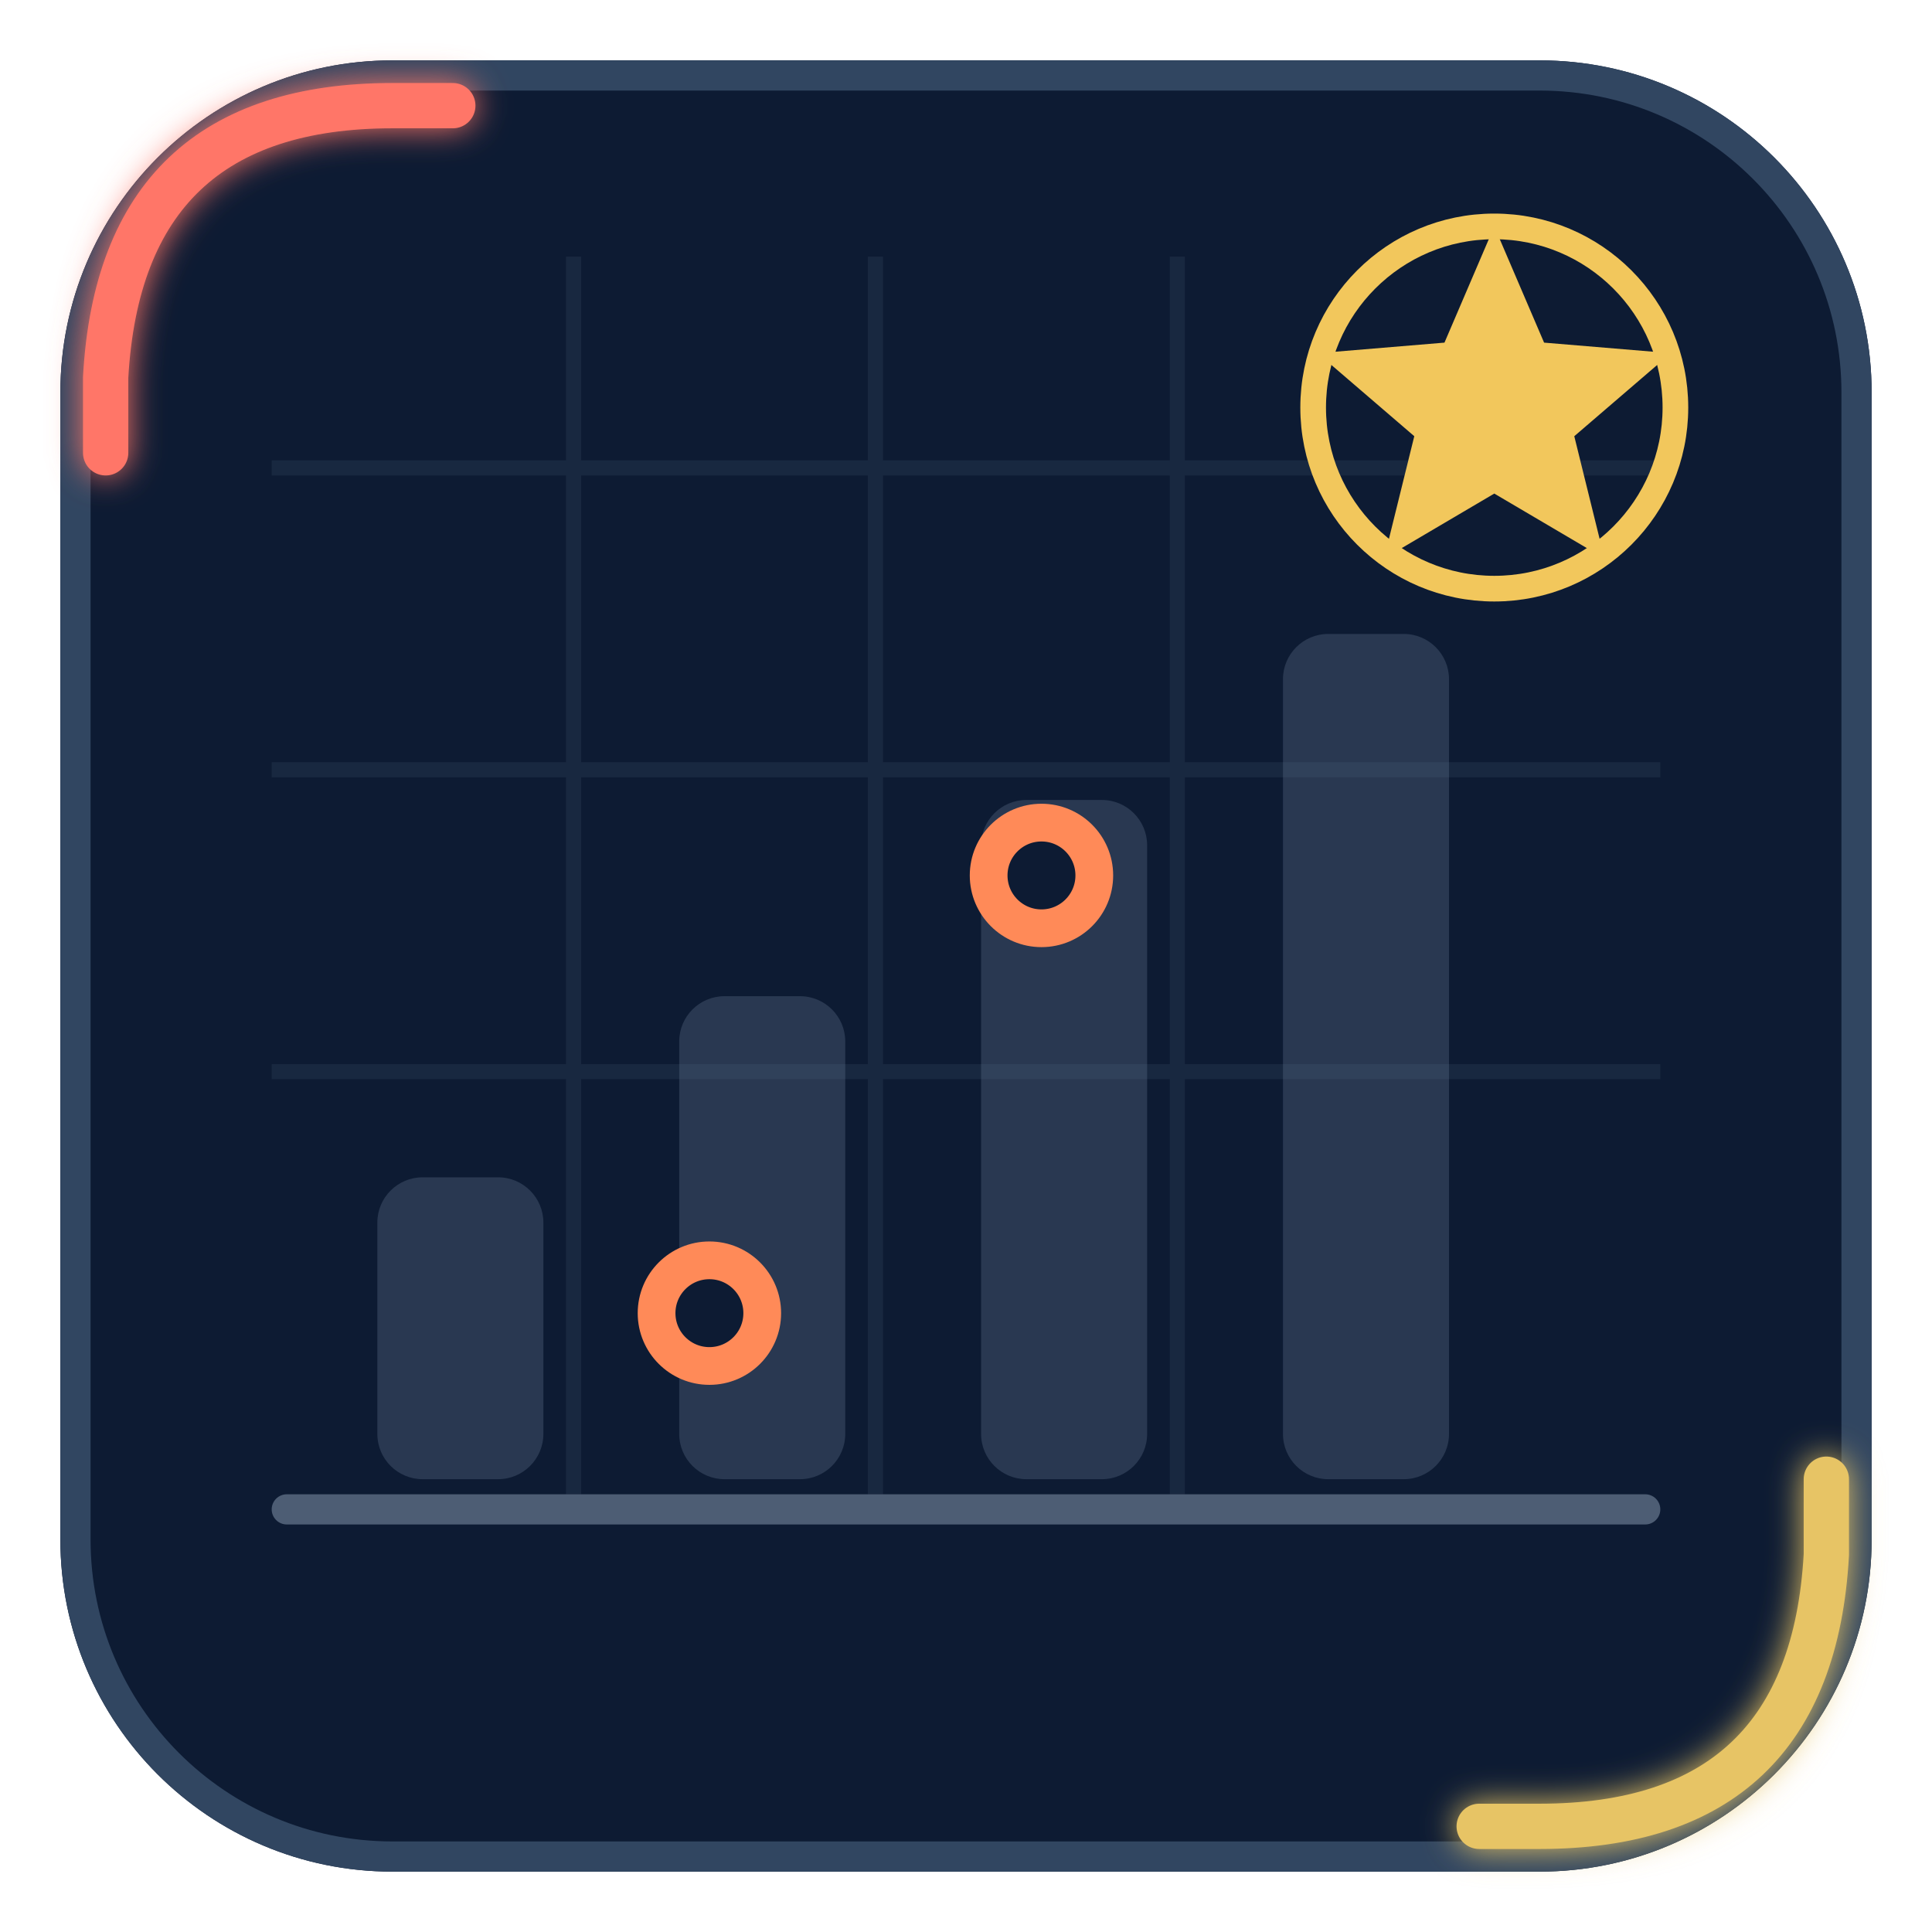
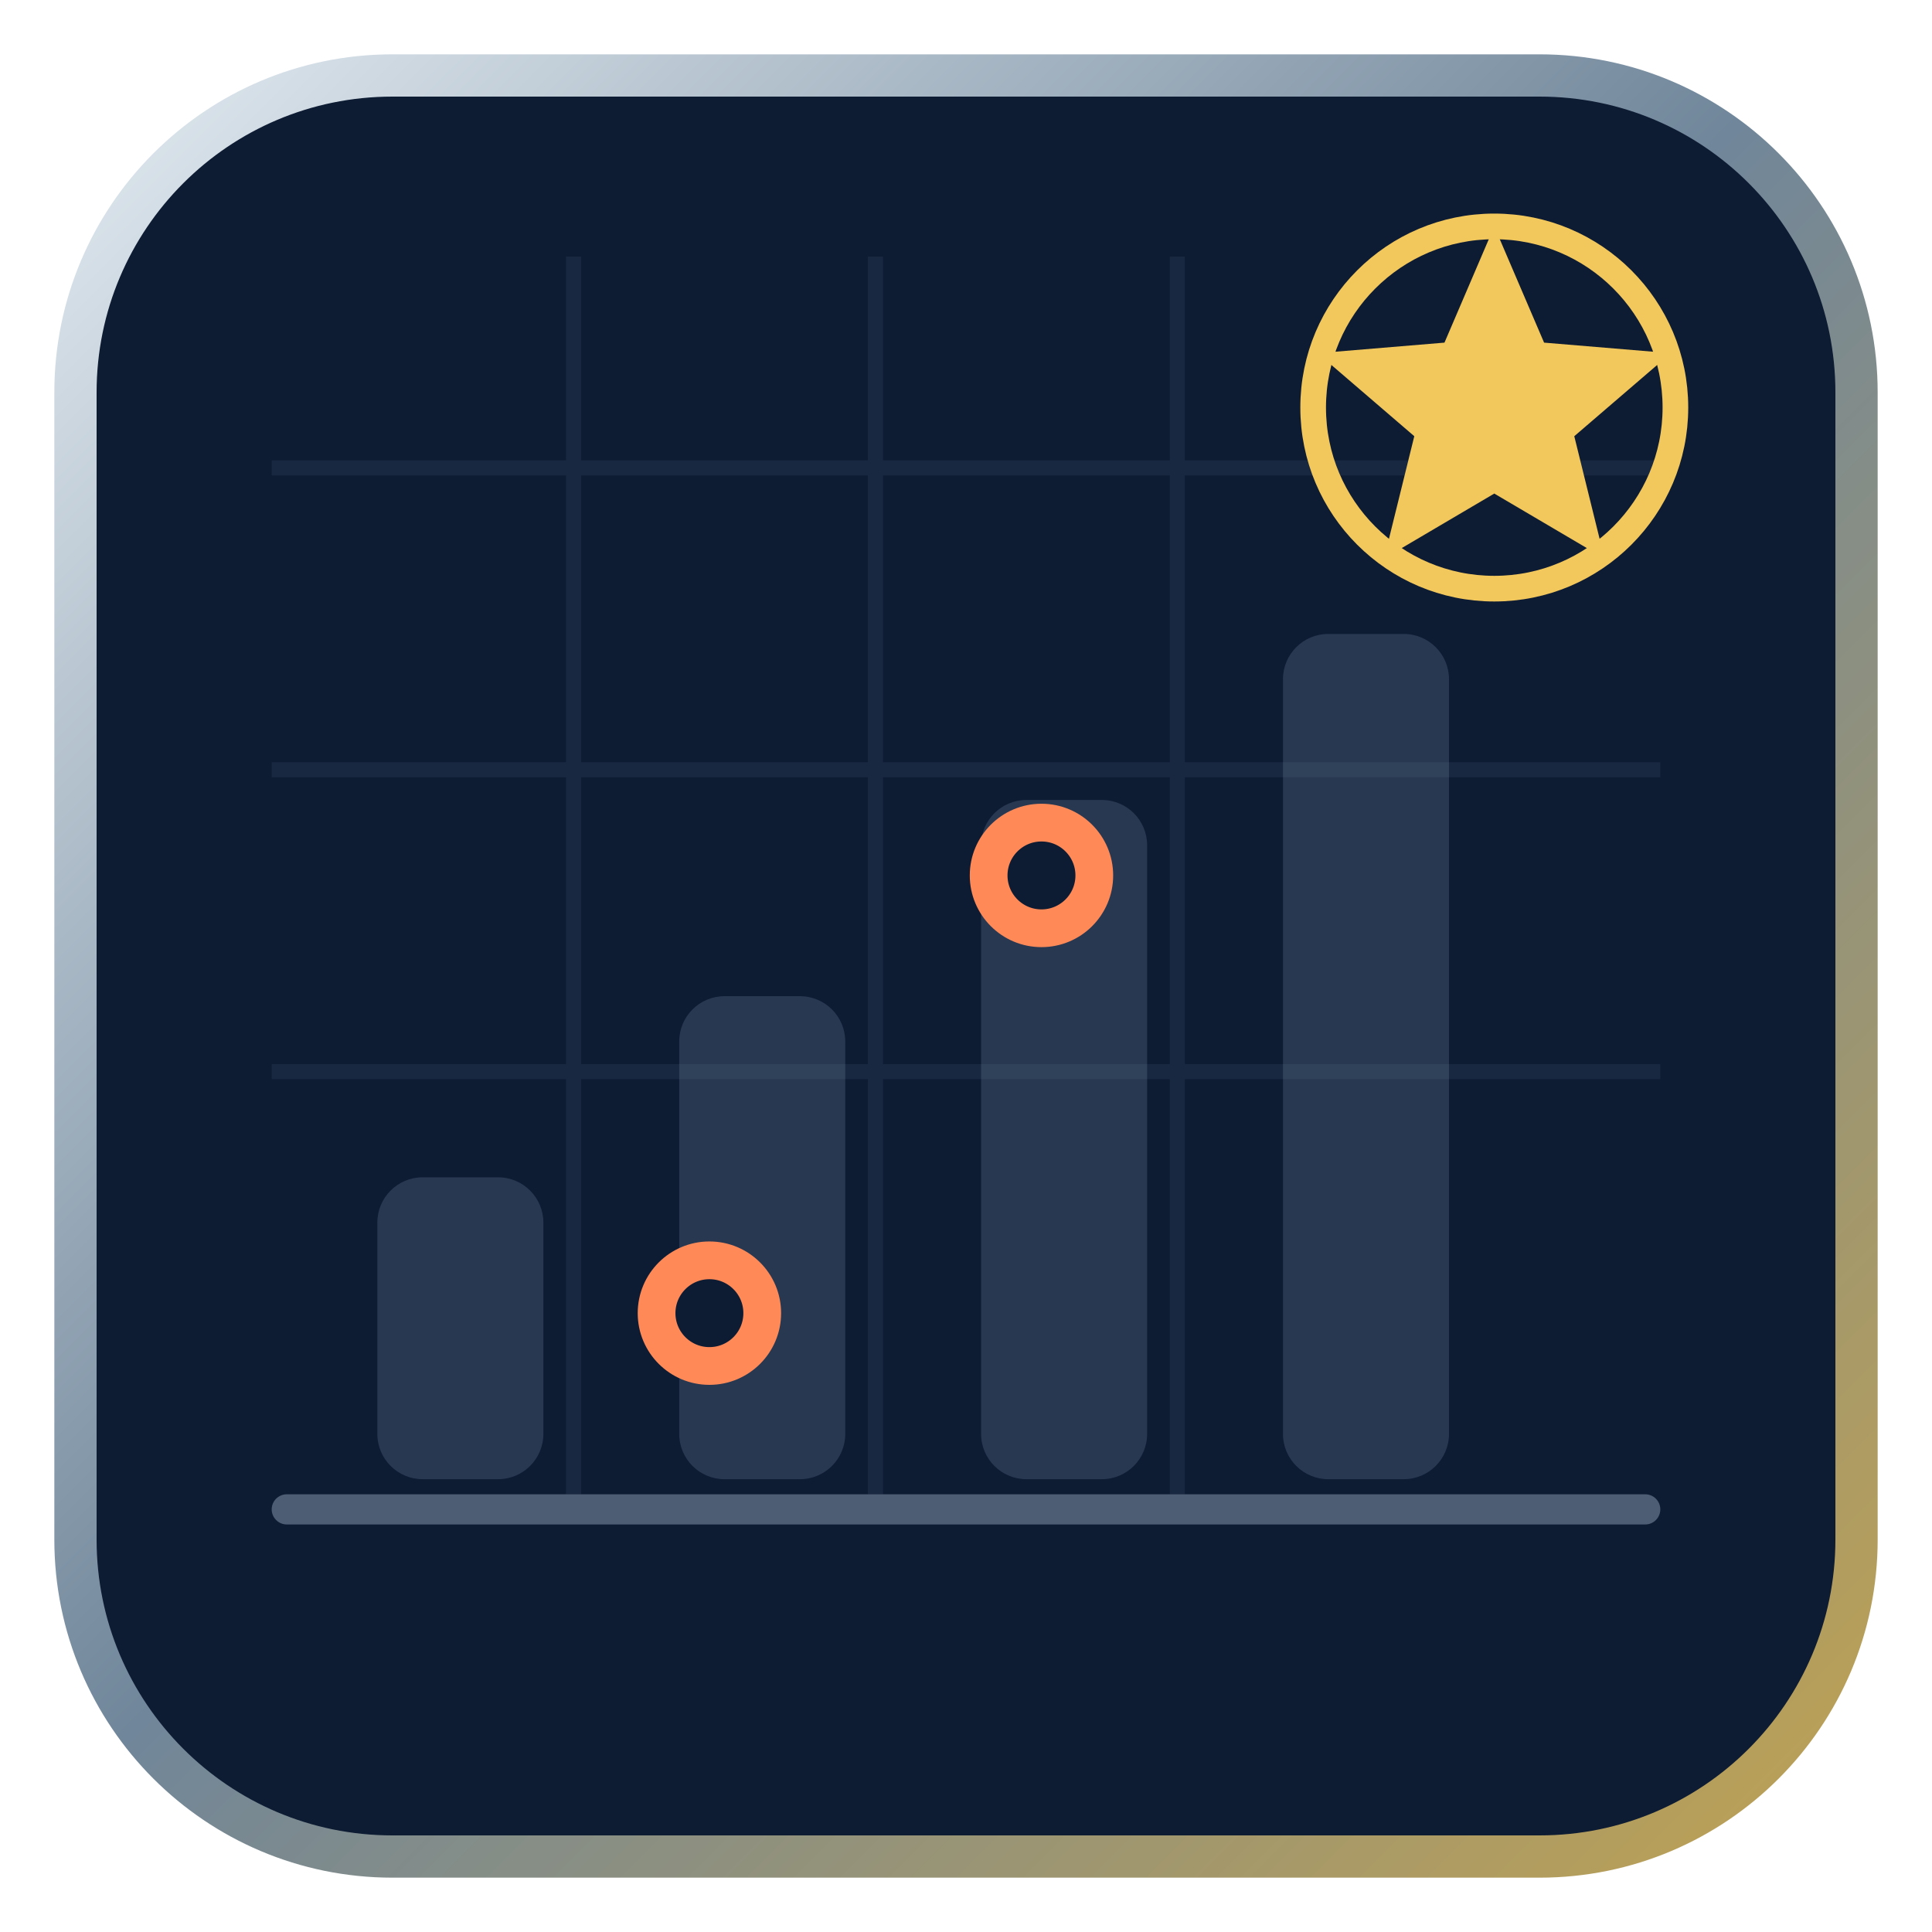
<svg xmlns="http://www.w3.org/2000/svg" viewBox="0 0 128 128" role="img" aria-labelledby="title desc">
  <defs>
    <linearGradient id="trend" x1="0" y1="1" x2="1" y2="0">
      <stop offset="0" stop-color="#FF5368" />
      <stop offset="1" stop-color="#FFB347" />
    </linearGradient>
    <filter id="soft-glow" x="-35%" y="-35%" width="170%" height="170%">
      <feGaussianBlur stdDeviation="1.8" result="blur" />
      <feMerge>
        <feMergeNode in="blur" />
        <feMergeNode in="SourceGraphic" />
      </feMerge>
    </filter>
-     <filter id="corner-glow" x="-50%" y="-50%" width="200%" height="200%">
-       <feGaussianBlur stdDeviation="1.1" result="blur" />
-       <feMerge>
-         <feMergeNode in="blur" />
-         <feMergeNode in="SourceGraphic" />
-       </feMerge>
-     </filter>
+     <linearGradient id="frame" x1="0" y1="0" x2="1" y2="1">
+       <stop offset="0" stop-color="#E4ECF2" />
+       <stop offset=".48" stop-color="#70869A" />
+       <stop offset="1" stop-color="#C0A252" />
+     </linearGradient>
  </defs>
  <style>
    .grid{fill:none;stroke:#7186A0;stroke-width:1;opacity:.12}
    .bar{fill:#61748E;opacity:.33;transform-box:fill-box;transform-origin:center bottom;animation:rise .65s cubic-bezier(.2,.75,.25,1) both}
    .bar-1{animation-delay:.05s}.bar-2{animation-delay:.18s}.bar-3{animation-delay:.31s}.bar-4{animation-delay:.44s}
    .trend-line{fill:none;stroke:url(#trend);stroke-width:8;stroke-linecap:round;stroke-linejoin:round;stroke-dasharray:150;stroke-dashoffset:150;filter:url(#soft-glow);animation:draw 1.25s cubic-bezier(.42,0,.2,1) .12s forwards, shimmer 2.8s ease-in-out 1.6s infinite}
    .star{transform-box:fill-box;transform-origin:center;animation:twinkle 2.3s ease-in-out 1.25s infinite}
    .star-ring{fill:none;stroke:#F2C75C;stroke-width:1.5;opacity:.35}
    .star-pulse{fill:none;stroke:#F2C75C;stroke-width:1.7;transform-box:fill-box;transform-origin:center;animation:pulse 2.3s ease-out 1.25s infinite}
-     .corner-accent{fill:none;stroke-width:3;stroke-linecap:round;stroke-linejoin:round;filter:url(#corner-glow);animation:corner-breathe 3.2s ease-in-out infinite}
-     .corner-top-left{stroke:#FF7668}
-     .corner-bottom-right{stroke:#E7C465;animation-delay:1.6s}
-     @keyframes corner-breathe{0%,100%{opacity:.72}50%{opacity:1}}
+     .frame{animation:frame-glint 3.8s ease-in-out infinite}
+     @keyframes frame-glint{0%,100%{opacity:.82}50%{opacity:1}}
    @keyframes rise{from{transform:scaleY(.04)}to{transform:scaleY(1)}}
    @keyframes draw{to{stroke-dashoffset:0}}
    @keyframes shimmer{0%,100%{opacity:.88}50%{opacity:1}}
    @keyframes twinkle{0%,100%{transform:scale(1);opacity:.95}50%{transform:scale(1.12);opacity:1}}
    @keyframes pulse{0%{transform:scale(.7);opacity:.65}100%{transform:scale(1.9);opacity:0}}
    @media(prefers-reduced-motion:reduce){
      .bar,.star,.star-pulse{animation:none;transform:none}
      .trend-line{animation:none;stroke-dashoffset:0}
      .star-pulse{opacity:0}
+       .frame{animation:none;opacity:1}
    }
  </style>
  <rect x="4" y="4" width="120" height="120" rx="22" fill="#0D1B33" />
-   <rect x="5" y="5" width="118" height="118" rx="21" fill="none" stroke="#314661" stroke-width="2" />
-   <path id="corner-accent" class="corner-accent corner-top-left" d="M30 7H26Q8 7 7 25V30" />
-   <path class="corner-accent corner-bottom-right" d="M98 121H102Q120 121 121 103V98" />
+   <rect class="frame" x="5" y="5" width="118" height="118" rx="21" fill="none" stroke="url(#frame)" stroke-width="2.8" />
  <g class="grid">
    <path d="M18 31H110M18 51H110M18 71H110" />
    <path d="M38 17V99M58 17V99M78 17V99" />
  </g>
  <path d="M19 100H109" stroke="#7889A0" stroke-opacity=".6" stroke-width="2" stroke-linecap="round" />
  <rect class="bar bar-1" x="25" y="78" width="11" height="20" rx="3" />
  <rect class="bar bar-2" x="45" y="66" width="11" height="32" rx="3" />
  <rect class="bar bar-3" x="65" y="53" width="11" height="45" rx="3" />
  <rect class="bar bar-4" x="85" y="42" width="11" height="56" rx="3" />
  <path class="trend-line" d="M24 34 47 87 69 58 82 68 99 39" />
  <circle cx="47" cy="87" r="3.5" fill="#0D1B33" stroke="#FF8A58" stroke-width="2.5" />
  <circle cx="69" cy="58" r="3.5" fill="#0D1B33" stroke="#FF8A58" stroke-width="2.5" />
  <circle class="star-ring" cx="99" cy="27" r="12" />
  <circle class="star-pulse" cx="99" cy="27" r="12" />
  <path class="star" d="m99 15 3.3 7.7 8.4.7-6.4 5.5 2 8.1-7.3-4.3-7.3 4.3 2-8.1-6.4-5.5 8.4-.7z" fill="#F2C75C" />
</svg>
